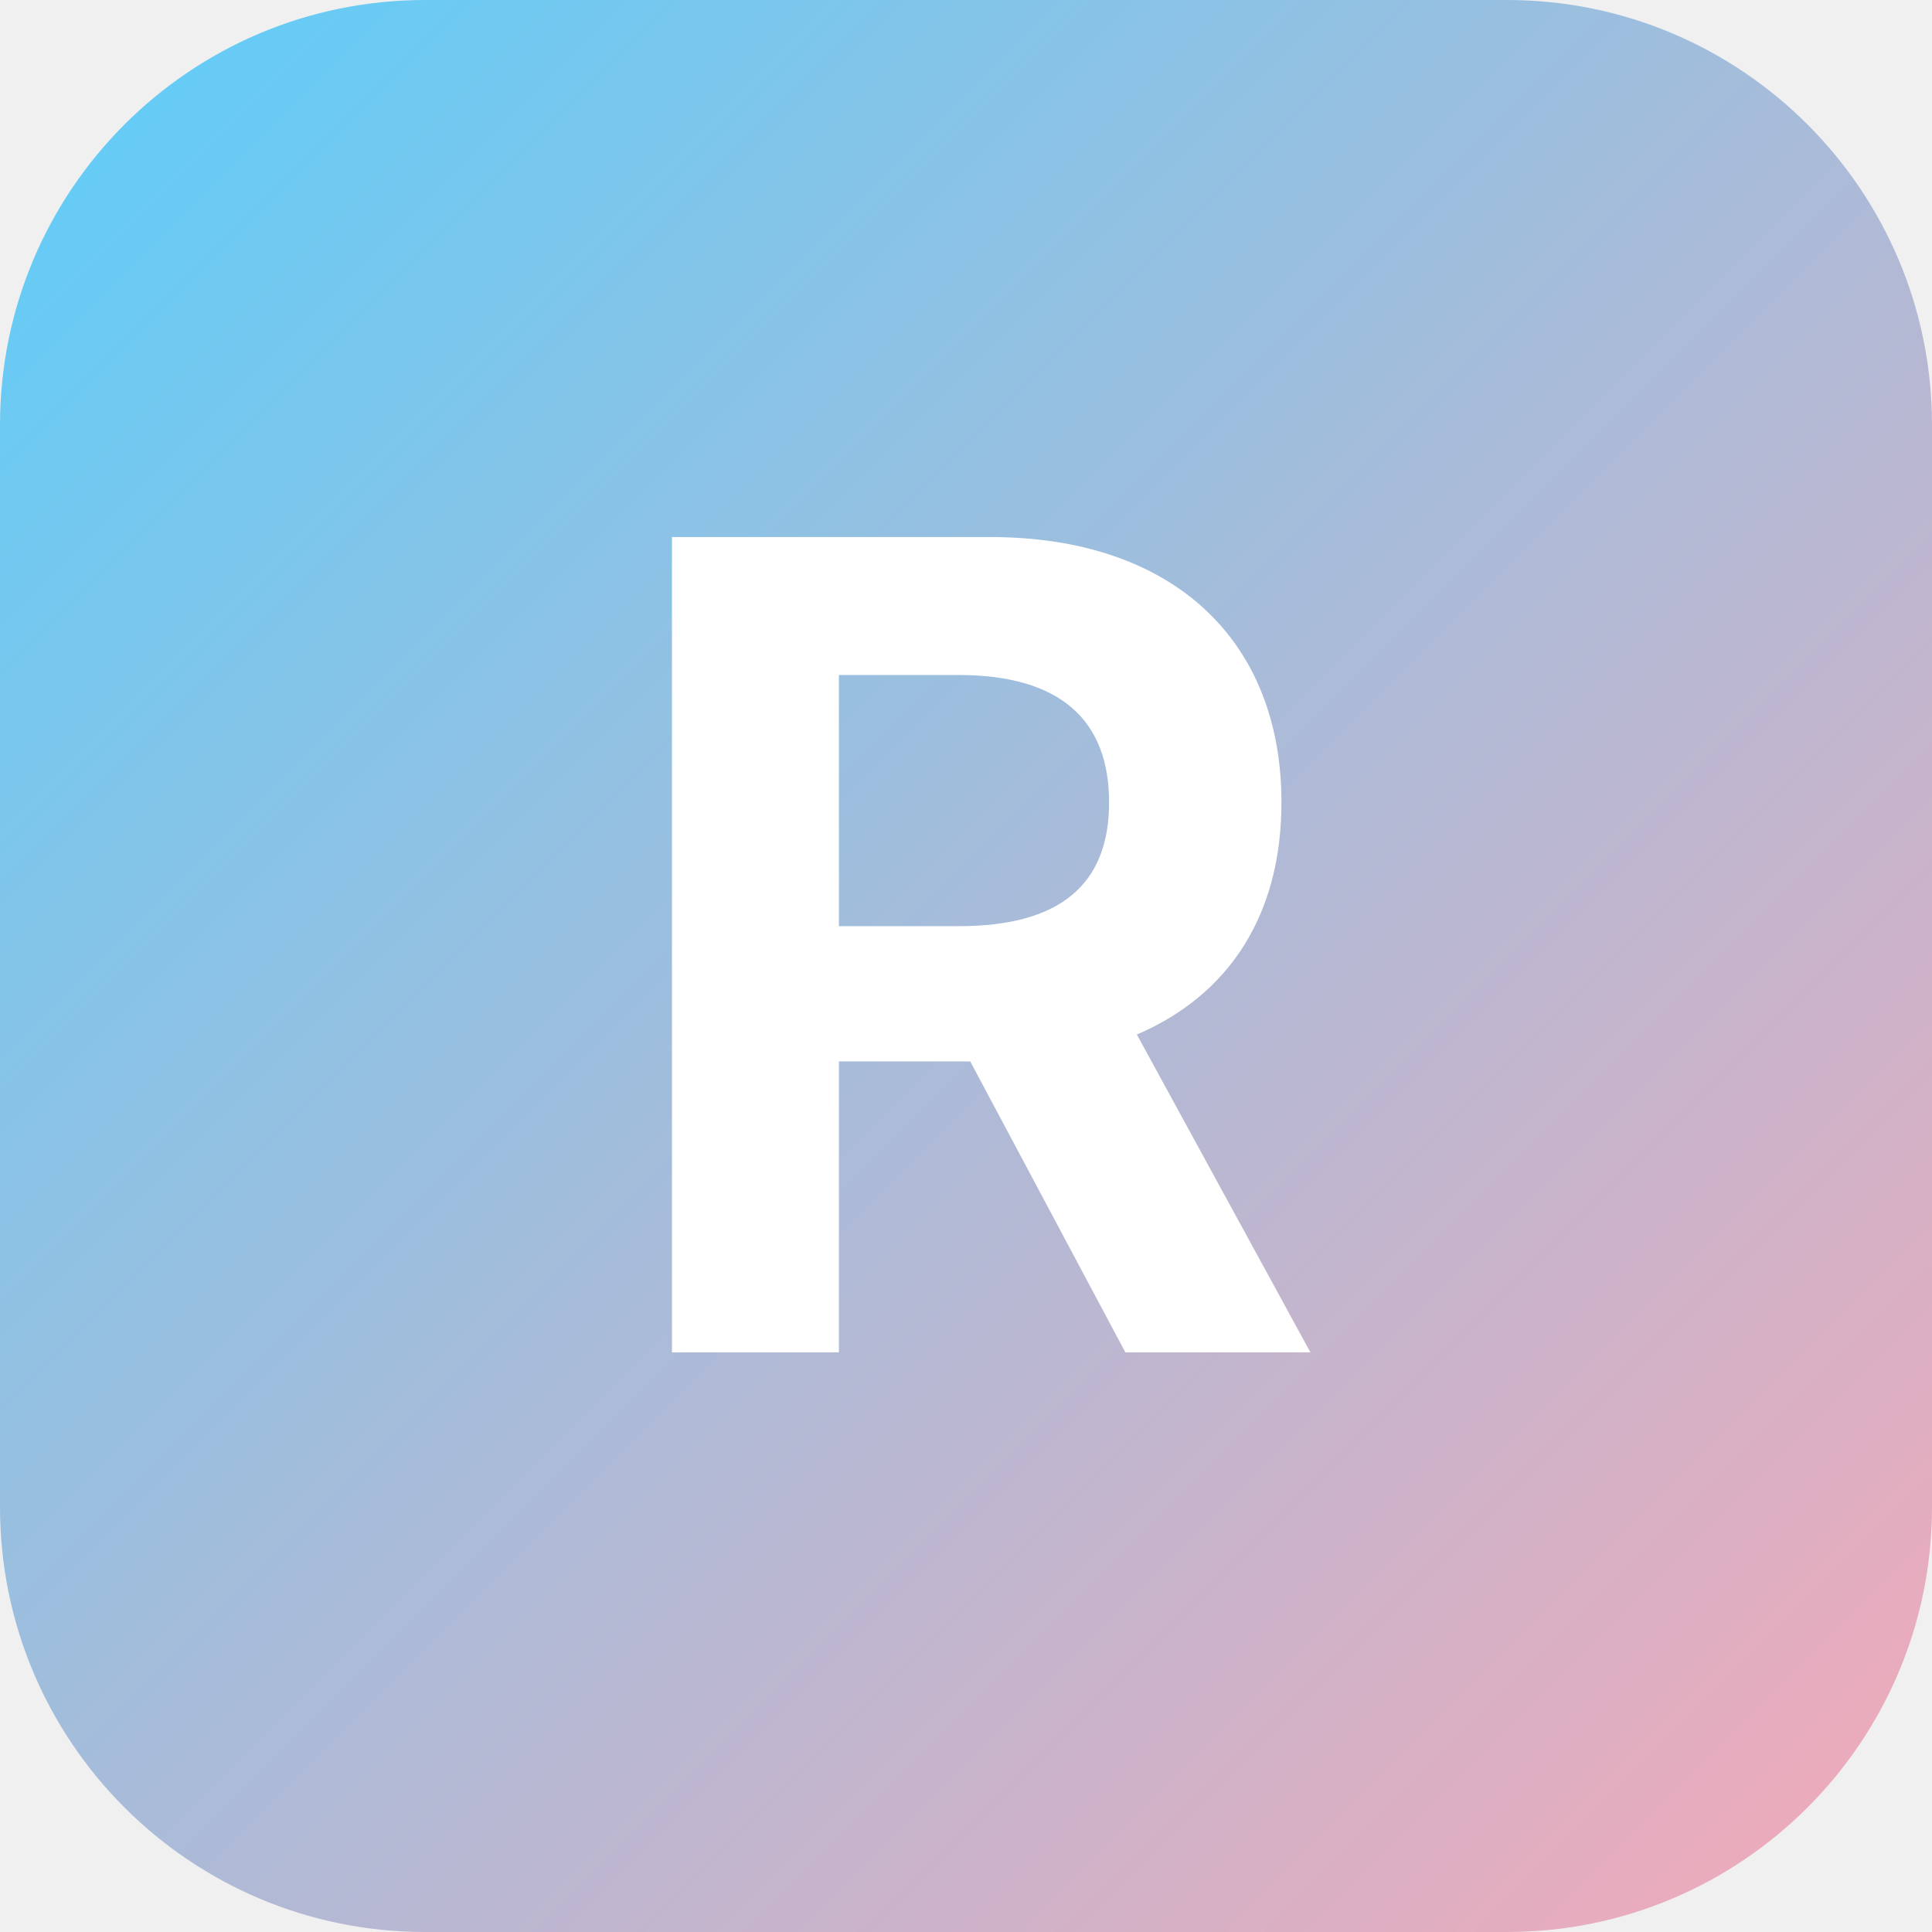
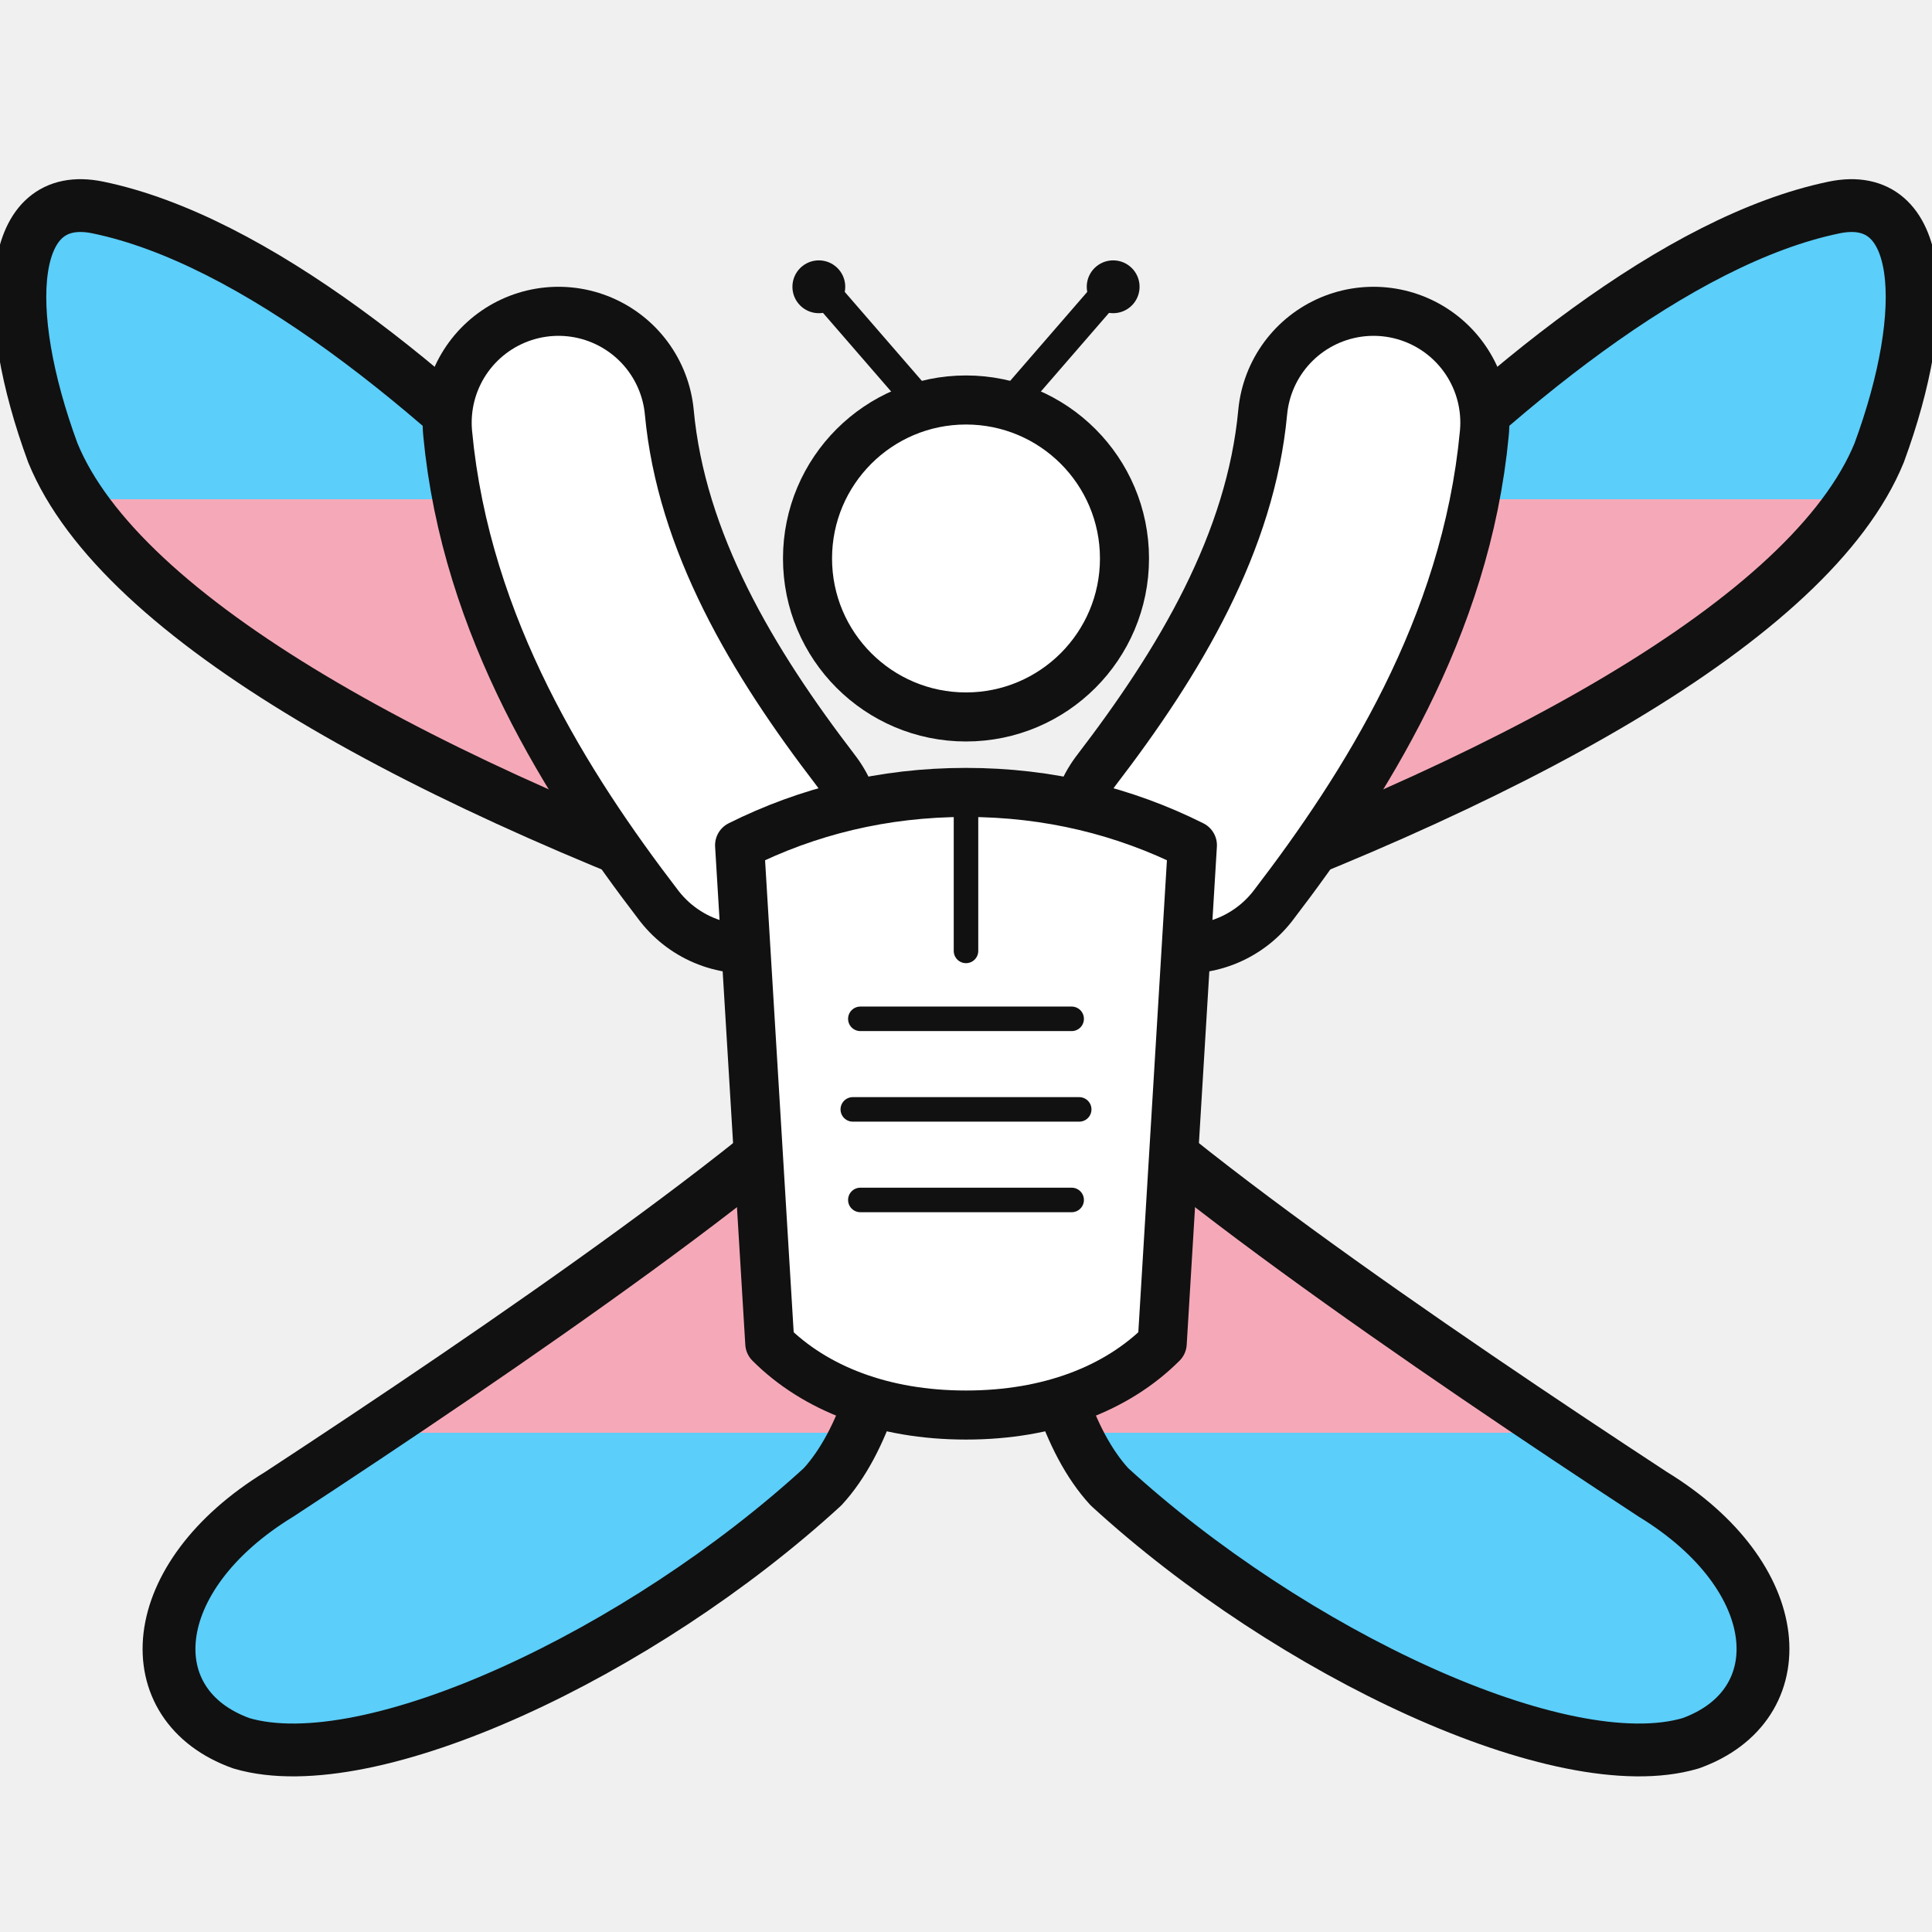
- <svg xmlns="http://www.w3.org/2000/svg" viewBox="0 0 100 100">
+ <svg xmlns="http://www.w3.org/2000/svg" viewBox="0 0 512 512">
  <defs>
-     <linearGradient id="bg" x1="0%" y1="0%" x2="100%" y2="100%">
+     <linearGradient id="trans-flag" x1="0" y1="50" x2="0" y2="462" gradientUnits="userSpaceOnUse">
      <stop offset="0%" stop-color="#5BCEFA" />
-       <stop offset="100%" stop-color="#F5A9B8" />
+       <stop offset="20%" stop-color="#5BCEFA" />
+       <stop offset="20%" stop-color="#F5A9B8" />
+       <stop offset="40%" stop-color="#F5A9B8" />
+       <stop offset="40%" stop-color="#FFFFFF" />
+       <stop offset="60%" stop-color="#FFFFFF" />
+       <stop offset="60%" stop-color="#F5A9B8" />
+       <stop offset="80%" stop-color="#F5A9B8" />
+       <stop offset="80%" stop-color="#5BCEFA" />
+       <stop offset="100%" stop-color="#5BCEFA" />
    </linearGradient>
  </defs>
-   <rect width="100" height="100" rx="22" fill="url(#bg)" />
-   <text x="50" y="70" text-anchor="middle" font-family="-apple-system, BlinkMacSystemFont, 'Helvetica Neue', sans-serif" font-weight="700" font-size="58" fill="white" letter-spacing="-2">R</text>
+   <g stroke="#111111" stroke-width="14" stroke-linejoin="round" stroke-linecap="round">
+     <path fill="url(#trans-flag)" d="M 242,258 C 220,212 108,72 26,55 C 2,50 0,82 14,120 C 32,164 112,208 215,244 C 226,248 235,253 242,258 Z" />
+     <path fill="url(#trans-flag)" d="M 270,258 C 292,212 404,72 486,55 C 510,50 512,82 498,120 C 480,164 400,208 297,244 C 286,248 277,253 270,258 Z" />
+     <path fill="url(#trans-flag)" d="M 236,274 C 214,302 132,358 74,396 C 38,418 36,452 64,462 C 98,472 170,438 218,394 C 240,370 242,310 236,274 Z" />
+     <path fill="url(#trans-flag)" d="M 276,274 C 298,302 380,358 438,396 C 474,418 476,452 448,462 C 414,472 342,438 294,394 C 272,370 270,310 276,274 Z" />
+   </g>
+   <path stroke="#111111" stroke-width="72" stroke-linecap="round" fill="none" d="M 198,222 C 175,192 152,155 148,112" />
+   <path stroke="white" stroke-width="46" stroke-linecap="round" fill="none" d="M 198,222 C 175,192 152,155 148,112" />
+   <path stroke="#111111" stroke-width="72" stroke-linecap="round" fill="none" d="M 314,222 C 337,192 360,155 364,112" />
+   <path stroke="white" stroke-width="46" stroke-linecap="round" fill="none" d="M 314,222 C 337,192 360,155 364,112" />
+   <path fill="white" stroke="#111111" stroke-width="13" stroke-linejoin="round" d="M 196,224            C 214,215 234,210 256,210            C 278,210 298,215 316,224            L 308,356            C 296,368 278,375 256,375            C 234,375 216,368 204,356 Z" />
+   <line x1="256" y1="210" x2="256" y2="252" stroke="#111111" stroke-width="6.5" stroke-linecap="round" />
+   <line x1="228" y1="270" x2="284" y2="270" stroke="#111111" stroke-width="6.5" stroke-linecap="round" />
+   <line x1="226" y1="294" x2="286" y2="294" stroke="#111111" stroke-width="6.5" stroke-linecap="round" />
+   <line x1="228" y1="318" x2="284" y2="318" stroke="#111111" stroke-width="6.5" stroke-linecap="round" />
+   <circle cx="256" cy="148" r="42" fill="white" stroke="#111111" stroke-width="13" />
+   <line x1="246" y1="109" x2="220" y2="79" stroke="#111111" stroke-width="8" stroke-linecap="round" />
+   <line x1="266" y1="109" x2="292" y2="79" stroke="#111111" stroke-width="8" stroke-linecap="round" />
+   <circle cx="217" cy="76" r="7" fill="#111111" />
+   <circle cx="295" cy="76" r="7" fill="#111111" />
</svg>
